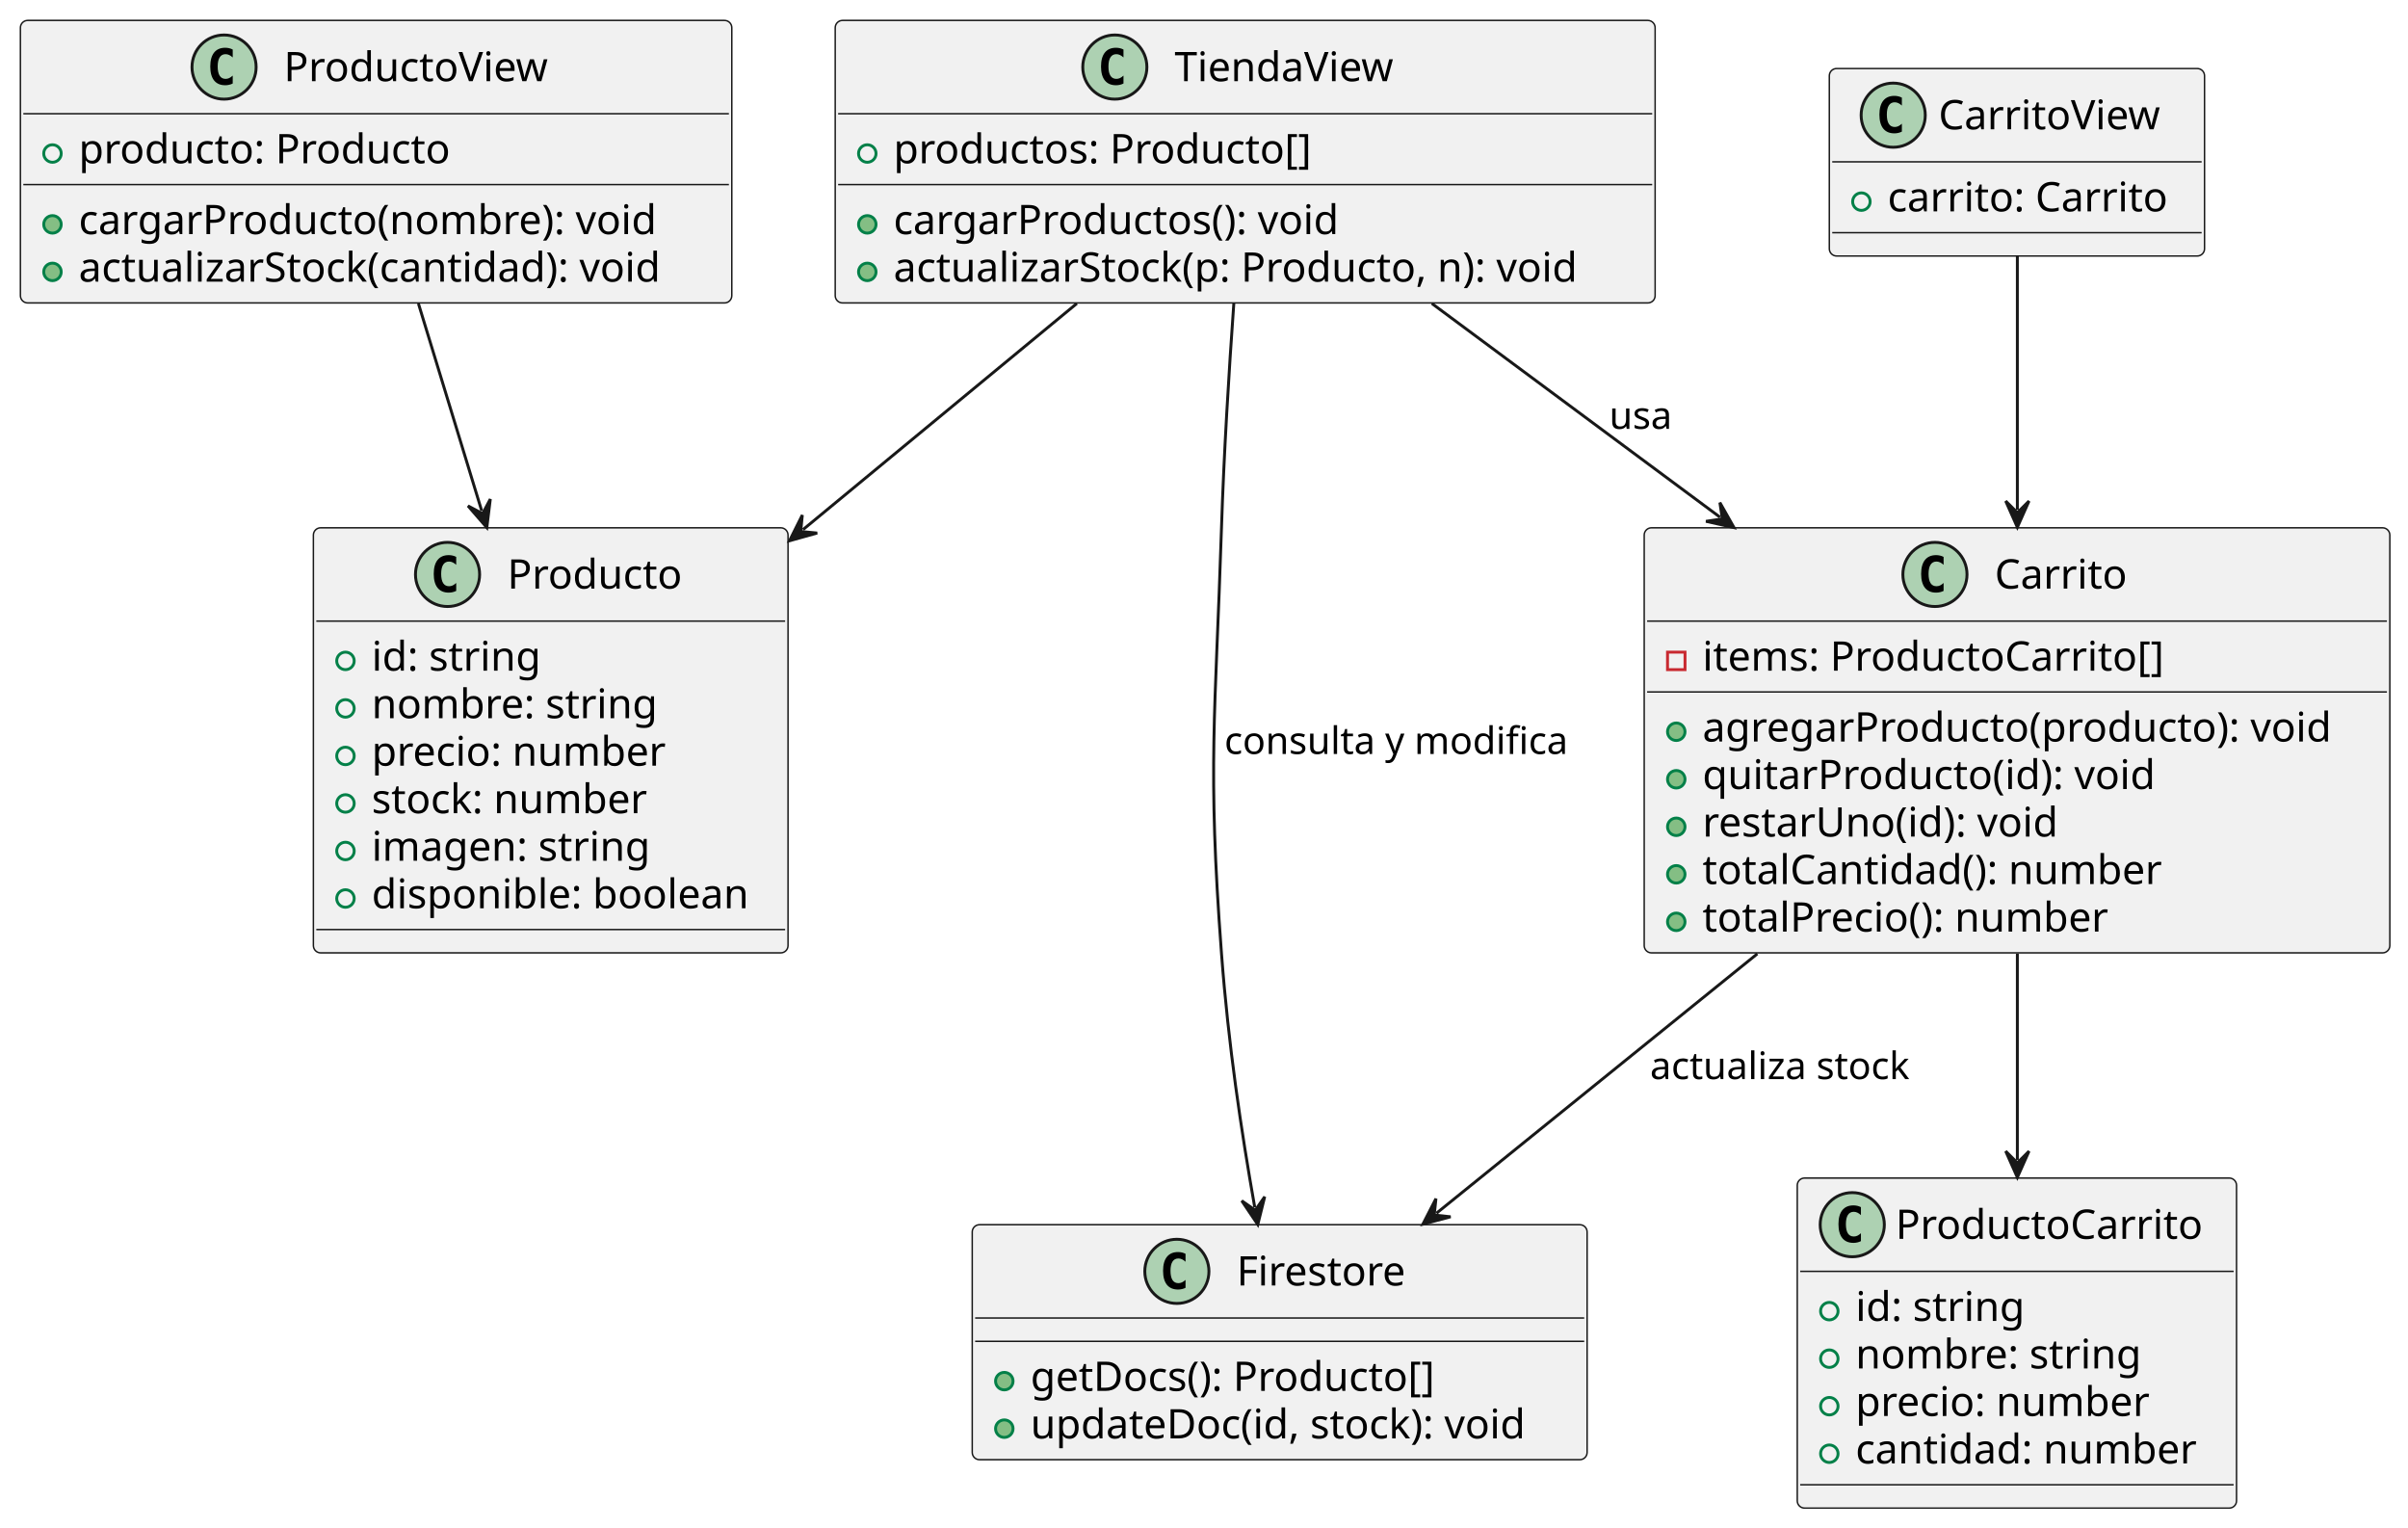
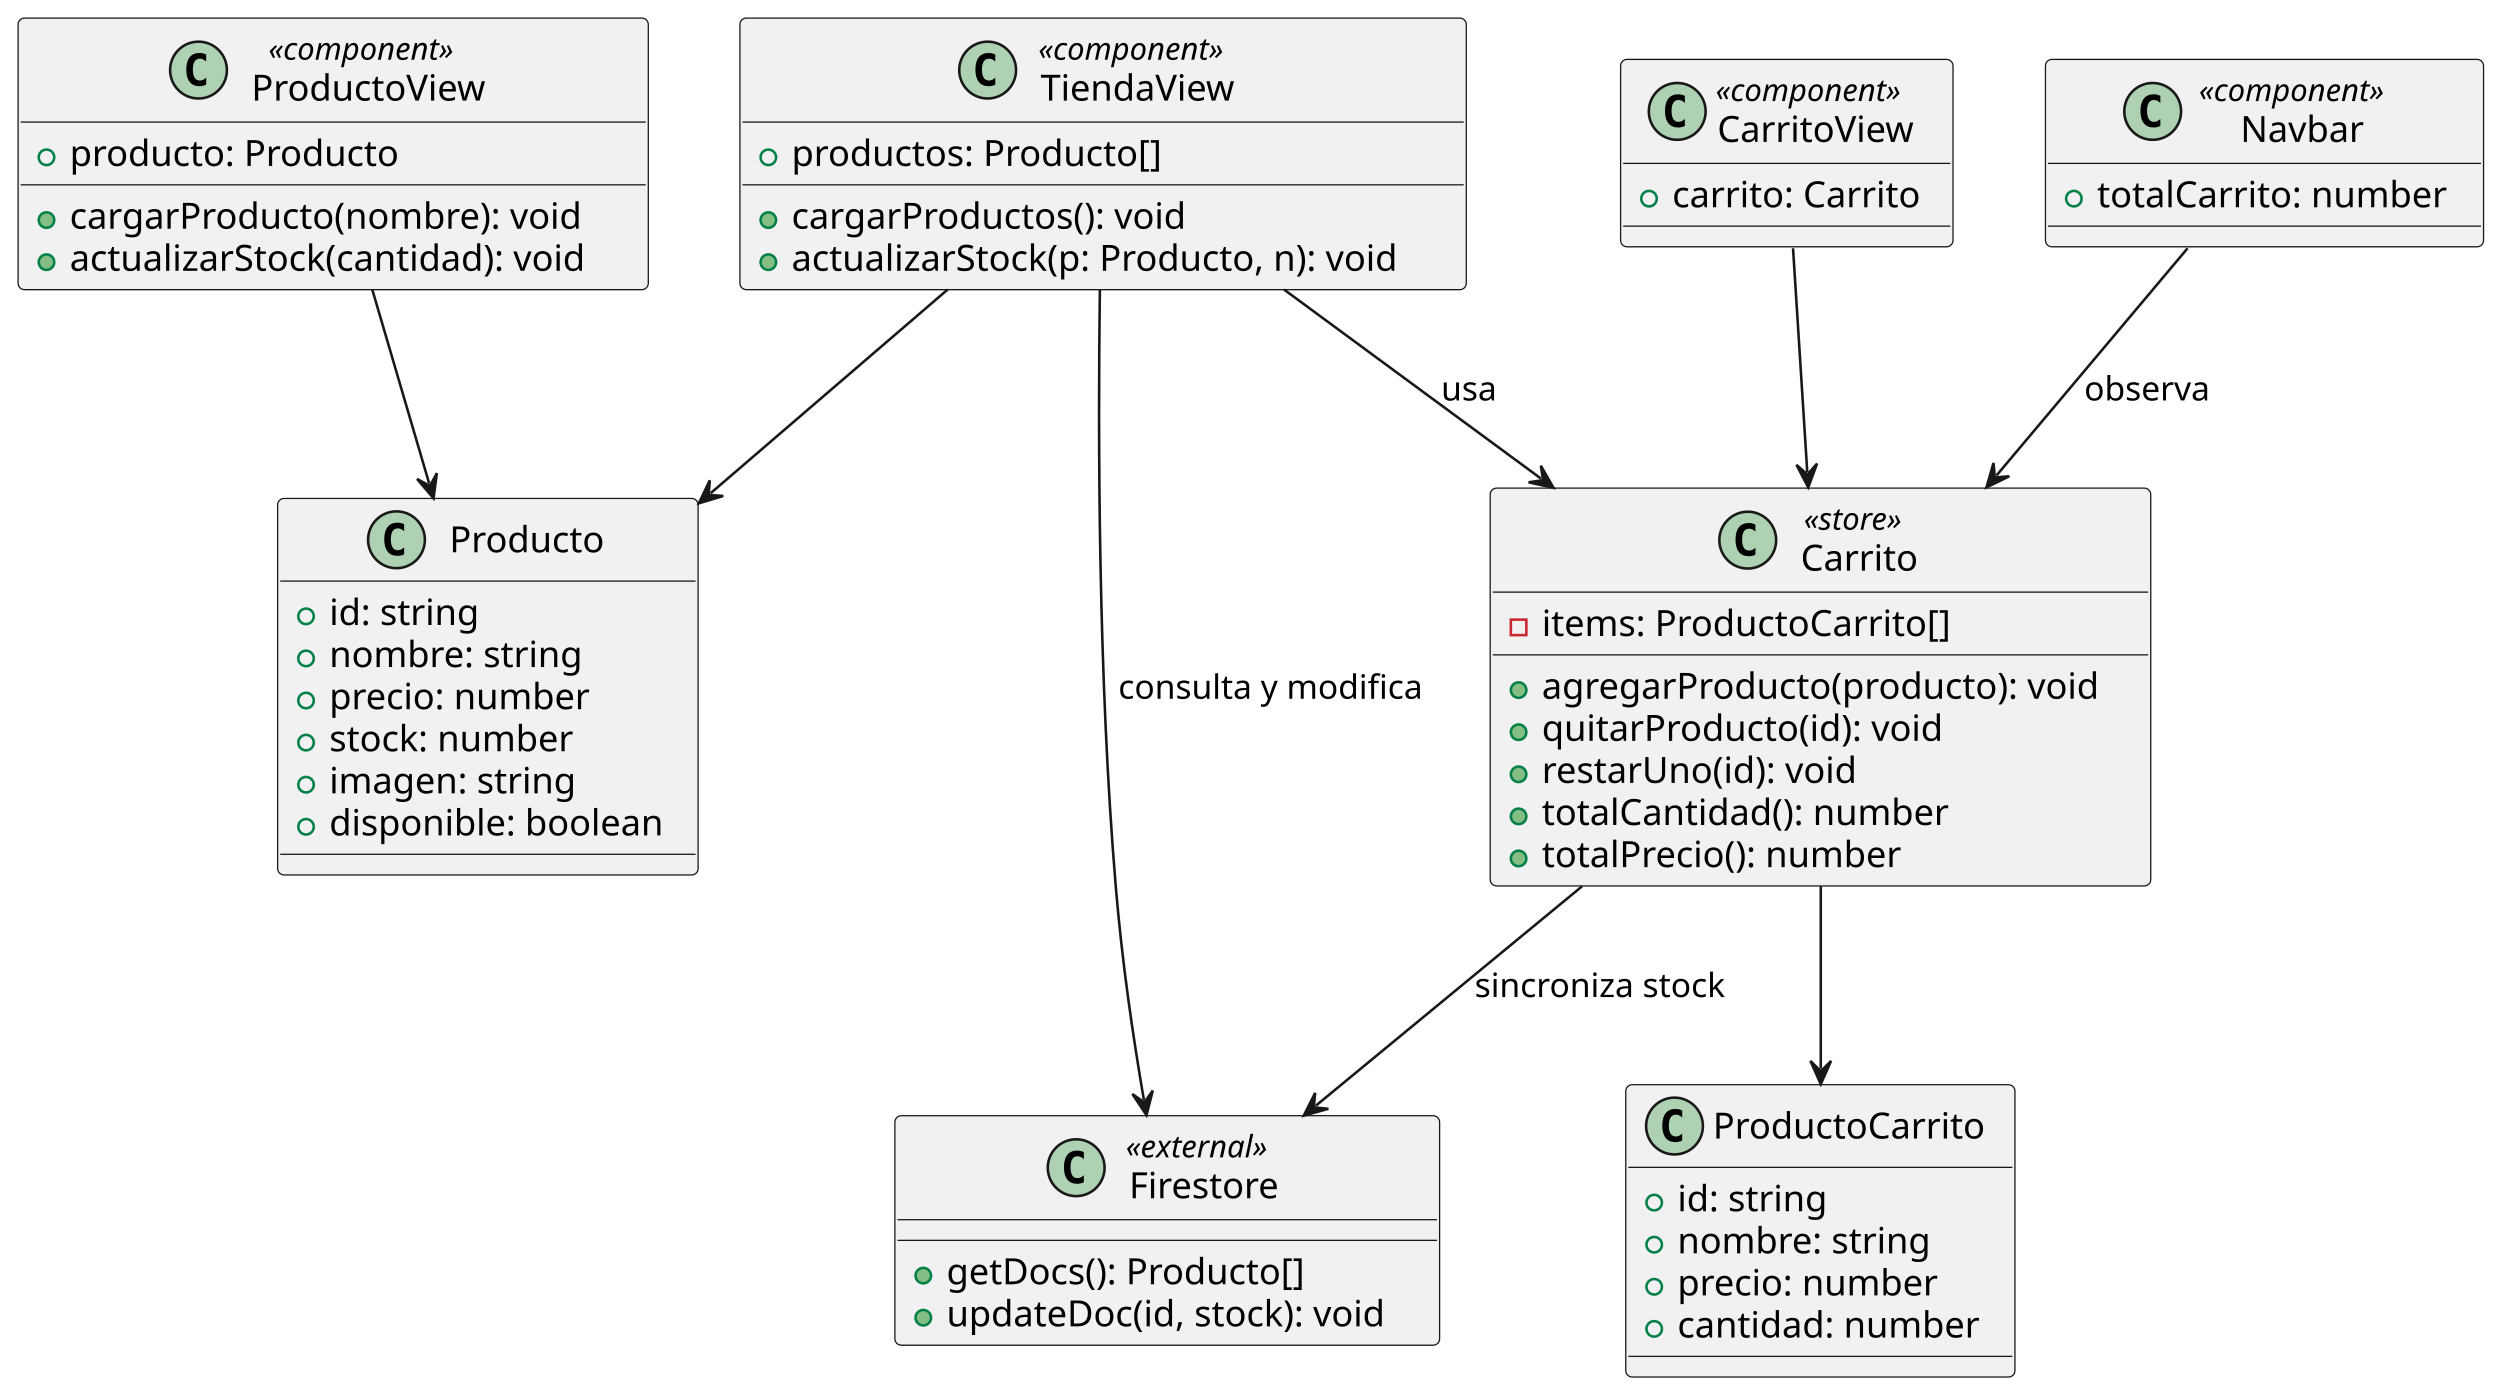
- <svg xmlns="http://www.w3.org/2000/svg" contentStyleType="text/css" data-diagram-type="CLASS" height="524px" preserveAspectRatio="none" style="width:826px;height:524px;background:#FFFFFF;" version="1.1" viewBox="0 0 826 524" width="826px" zoomAndPan="magnify">
+ <svg xmlns="http://www.w3.org/2000/svg" contentStyleType="text/css" data-diagram-type="CLASS" height="540px" preserveAspectRatio="none" style="width:968px;height:540px;background:#FFFFFF;" version="1.1" viewBox="0 0 968 540" width="968px" zoomAndPan="magnify">
  <defs />
  <g>
    <g id="elem_Producto">
-       <rect codeLine="1" fill="#F1F1F1" height="145.781" id="Producto" rx="2.5" ry="2.5" style="stroke:#181818;stroke-width:0.5;" width="162.815" x="107.5" y="181" />
-       <ellipse cx="153.519" cy="197" fill="#ADD1B2" rx="11" ry="11" style="stroke:#181818;stroke-width:1;" />
-       <path d="M156.488,202.641 Q155.91,202.938 155.269,203.078 Q154.629,203.234 153.926,203.234 Q151.426,203.234 150.098,201.594 Q148.785,199.938 148.785,196.812 Q148.785,193.688 150.098,192.031 Q151.426,190.375 153.926,190.375 Q154.629,190.375 155.269,190.531 Q155.926,190.688 156.488,190.984 L156.488,193.703 Q155.863,193.125 155.269,192.859 Q154.676,192.578 154.051,192.578 Q152.707,192.578 152.019,193.656 Q151.332,194.719 151.332,196.812 Q151.332,198.906 152.019,199.984 Q152.707,201.047 154.051,201.047 Q154.676,201.047 155.269,200.781 Q155.863,200.5 156.488,199.922 L156.488,202.641 Z " fill="#000000" />
-       <text fill="#000000" font-family="sans-serif" font-size="14" lengthAdjust="spacing" textLength="62.275" x="174.019" y="201.847">Producto</text>
-       <line style="stroke:#181818;stroke-width:0.5;" x1="108.5" x2="269.315" y1="213" y2="213" />
-       <ellipse cx="118.5" cy="226.648" fill="transparent" rx="3" ry="3" style="stroke:#038048;stroke-width:1;" />
-       <text fill="#000000" font-family="sans-serif" font-size="14" lengthAdjust="spacing" textLength="62.132" x="127.5" y="229.995">id: string</text>
-       <ellipse cx="118.5" cy="242.945" fill="transparent" rx="3" ry="3" style="stroke:#038048;stroke-width:1;" />
-       <text fill="#000000" font-family="sans-serif" font-size="14" lengthAdjust="spacing" textLength="103.688" x="127.5" y="246.292">nombre: string</text>
-       <ellipse cx="118.5" cy="259.242" fill="transparent" rx="3" ry="3" style="stroke:#038048;stroke-width:1;" />
-       <text fill="#000000" font-family="sans-serif" font-size="14" lengthAdjust="spacing" textLength="107.215" x="127.5" y="262.589">precio: number</text>
-       <ellipse cx="118.5" cy="275.539" fill="transparent" rx="3" ry="3" style="stroke:#038048;stroke-width:1;" />
-       <text fill="#000000" font-family="sans-serif" font-size="14" lengthAdjust="spacing" textLength="100.96" x="127.5" y="278.886">stock: number</text>
-       <ellipse cx="118.5" cy="291.836" fill="transparent" rx="3" ry="3" style="stroke:#038048;stroke-width:1;" />
-       <text fill="#000000" font-family="sans-serif" font-size="14" lengthAdjust="spacing" textLength="101.835" x="127.5" y="295.183">imagen: string</text>
-       <ellipse cx="118.5" cy="308.133" fill="transparent" rx="3" ry="3" style="stroke:#038048;stroke-width:1;" />
-       <text fill="#000000" font-family="sans-serif" font-size="14" lengthAdjust="spacing" textLength="136.815" x="127.5" y="311.479">disponible: boolean</text>
-       <line style="stroke:#181818;stroke-width:0.5;" x1="108.5" x2="269.315" y1="318.781" y2="318.781" />
+       <rect codeLine="1" fill="#F1F1F1" height="145.781" id="Producto" rx="2.5" ry="2.5" style="stroke:#181818;stroke-width:0.5;" width="162.815" x="107.5" y="193" />
+       <ellipse cx="153.519" cy="209" fill="#ADD1B2" rx="11" ry="11" style="stroke:#181818;stroke-width:1;" />
+       <path d="M156.488,214.641 Q155.91,214.938 155.269,215.078 Q154.629,215.234 153.926,215.234 Q151.426,215.234 150.098,213.594 Q148.785,211.938 148.785,208.812 Q148.785,205.688 150.098,204.031 Q151.426,202.375 153.926,202.375 Q154.629,202.375 155.269,202.531 Q155.926,202.688 156.488,202.984 L156.488,205.703 Q155.863,205.125 155.269,204.859 Q154.676,204.578 154.051,204.578 Q152.707,204.578 152.019,205.656 Q151.332,206.719 151.332,208.812 Q151.332,210.906 152.019,211.984 Q152.707,213.047 154.051,213.047 Q154.676,213.047 155.269,212.781 Q155.863,212.5 156.488,211.922 L156.488,214.641 Z " fill="#000000" />
+       <text fill="#000000" font-family="sans-serif" font-size="14" lengthAdjust="spacing" textLength="62.275" x="174.019" y="213.847">Producto</text>
+       <line style="stroke:#181818;stroke-width:0.5;" x1="108.5" x2="269.315" y1="225" y2="225" />
+       <ellipse cx="118.5" cy="238.648" fill="transparent" rx="3" ry="3" style="stroke:#038048;stroke-width:1;" />
+       <text fill="#000000" font-family="sans-serif" font-size="14" lengthAdjust="spacing" textLength="62.132" x="127.5" y="241.995">id: string</text>
+       <ellipse cx="118.5" cy="254.945" fill="transparent" rx="3" ry="3" style="stroke:#038048;stroke-width:1;" />
+       <text fill="#000000" font-family="sans-serif" font-size="14" lengthAdjust="spacing" textLength="103.688" x="127.5" y="258.292">nombre: string</text>
+       <ellipse cx="118.5" cy="271.242" fill="transparent" rx="3" ry="3" style="stroke:#038048;stroke-width:1;" />
+       <text fill="#000000" font-family="sans-serif" font-size="14" lengthAdjust="spacing" textLength="107.215" x="127.5" y="274.589">precio: number</text>
+       <ellipse cx="118.5" cy="287.539" fill="transparent" rx="3" ry="3" style="stroke:#038048;stroke-width:1;" />
+       <text fill="#000000" font-family="sans-serif" font-size="14" lengthAdjust="spacing" textLength="100.96" x="127.5" y="290.886">stock: number</text>
+       <ellipse cx="118.5" cy="303.836" fill="transparent" rx="3" ry="3" style="stroke:#038048;stroke-width:1;" />
+       <text fill="#000000" font-family="sans-serif" font-size="14" lengthAdjust="spacing" textLength="101.835" x="127.5" y="307.183">imagen: string</text>
+       <ellipse cx="118.5" cy="320.133" fill="transparent" rx="3" ry="3" style="stroke:#038048;stroke-width:1;" />
+       <text fill="#000000" font-family="sans-serif" font-size="14" lengthAdjust="spacing" textLength="136.815" x="127.5" y="323.479">disponible: boolean</text>
+       <line style="stroke:#181818;stroke-width:0.5;" x1="108.5" x2="269.315" y1="330.781" y2="330.781" />
+     </g>
+     <g id="elem_ProductoCarrito">
+       <rect codeLine="10" fill="#F1F1F1" height="113.188" id="ProductoCarrito" rx="2.5" ry="2.5" style="stroke:#181818;stroke-width:0.5;" width="150.688" x="629.5" y="420" />
+       <ellipse cx="648.371" cy="436" fill="#ADD1B2" rx="11" ry="11" style="stroke:#181818;stroke-width:1;" />
+       <path d="M651.34,441.641 Q650.761,441.938 650.121,442.078 Q649.48,442.234 648.777,442.234 Q646.277,442.234 644.949,440.594 Q643.636,438.938 643.636,435.812 Q643.636,432.688 644.949,431.031 Q646.277,429.375 648.777,429.375 Q649.48,429.375 650.121,429.531 Q650.777,429.688 651.34,429.984 L651.34,432.703 Q650.715,432.125 650.121,431.859 Q649.527,431.578 648.902,431.578 Q647.558,431.578 646.871,432.656 Q646.183,433.719 646.183,435.812 Q646.183,437.906 646.871,438.984 Q647.558,440.047 648.902,440.047 Q649.527,440.047 650.121,439.781 Q650.715,439.5 651.34,438.922 L651.34,441.641 Z " fill="#000000" />
+       <text fill="#000000" font-family="sans-serif" font-size="14" lengthAdjust="spacing" textLength="110.086" x="663.231" y="440.847">ProductoCarrito</text>
+       <line style="stroke:#181818;stroke-width:0.5;" x1="630.5" x2="779.188" y1="452" y2="452" />
+       <ellipse cx="640.5" cy="465.648" fill="transparent" rx="3" ry="3" style="stroke:#038048;stroke-width:1;" />
+       <text fill="#000000" font-family="sans-serif" font-size="14" lengthAdjust="spacing" textLength="62.132" x="649.5" y="468.995">id: string</text>
+       <ellipse cx="640.5" cy="481.945" fill="transparent" rx="3" ry="3" style="stroke:#038048;stroke-width:1;" />
+       <text fill="#000000" font-family="sans-serif" font-size="14" lengthAdjust="spacing" textLength="103.688" x="649.5" y="485.292">nombre: string</text>
+       <ellipse cx="640.5" cy="498.242" fill="transparent" rx="3" ry="3" style="stroke:#038048;stroke-width:1;" />
+       <text fill="#000000" font-family="sans-serif" font-size="14" lengthAdjust="spacing" textLength="107.215" x="649.5" y="501.589">precio: number</text>
+       <ellipse cx="640.5" cy="514.539" fill="transparent" rx="3" ry="3" style="stroke:#038048;stroke-width:1;" />
+       <text fill="#000000" font-family="sans-serif" font-size="14" lengthAdjust="spacing" textLength="124.688" x="649.5" y="517.886">cantidad: number</text>
+       <line style="stroke:#181818;stroke-width:0.5;" x1="630.5" x2="779.188" y1="525.188" y2="525.188" />
    </g>
    <g id="elem_Carrito">
-       <rect codeLine="10" fill="#F1F1F1" height="145.781" id="Carrito" rx="2.5" ry="2.5" style="stroke:#181818;stroke-width:0.5;" width="255.769" x="564" y="181" />
-       <ellipse cx="663.73" cy="197" fill="#ADD1B2" rx="11" ry="11" style="stroke:#181818;stroke-width:1;" />
-       <path d="M666.698,202.641 Q666.12,202.938 665.48,203.078 Q664.839,203.234 664.136,203.234 Q661.636,203.234 660.308,201.594 Q658.995,199.938 658.995,196.812 Q658.995,193.688 660.308,192.031 Q661.636,190.375 664.136,190.375 Q664.839,190.375 665.48,190.531 Q666.136,190.688 666.698,190.984 L666.698,193.703 Q666.073,193.125 665.48,192.859 Q664.886,192.578 664.261,192.578 Q662.917,192.578 662.23,193.656 Q661.542,194.719 661.542,196.812 Q661.542,198.906 662.23,199.984 Q662.917,201.047 664.261,201.047 Q664.886,201.047 665.48,200.781 Q666.073,200.5 666.698,199.922 L666.698,202.641 Z " fill="#000000" />
-       <text fill="#000000" font-family="sans-serif" font-size="14" lengthAdjust="spacing" textLength="47.81" x="684.23" y="201.847">Carrito</text>
-       <line style="stroke:#181818;stroke-width:0.5;" x1="565" x2="818.769" y1="213" y2="213" />
-       <rect fill="transparent" height="6" style="stroke:#C82930;stroke-width:1;" width="6" x="572" y="223.648" />
-       <text fill="#000000" font-family="sans-serif" font-size="14" lengthAdjust="spacing" textLength="169.101" x="584" y="229.995">items: ProductoCarrito[]</text>
-       <line style="stroke:#181818;stroke-width:0.5;" x1="565" x2="818.769" y1="237.297" y2="237.297" />
-       <ellipse cx="575" cy="250.945" fill="#84BE84" rx="3" ry="3" style="stroke:#038048;stroke-width:1;" />
-       <text fill="#000000" font-family="sans-serif" font-size="14" lengthAdjust="spacing" textLength="229.769" x="584" y="254.292">agregarProducto(producto): void</text>
-       <ellipse cx="575" cy="267.242" fill="#84BE84" rx="3" ry="3" style="stroke:#038048;stroke-width:1;" />
-       <text fill="#000000" font-family="sans-serif" font-size="14" lengthAdjust="spacing" textLength="166.243" x="584" y="270.589">quitarProducto(id): void</text>
-       <ellipse cx="575" cy="283.539" fill="#84BE84" rx="3" ry="3" style="stroke:#038048;stroke-width:1;" />
-       <text fill="#000000" font-family="sans-serif" font-size="14" lengthAdjust="spacing" textLength="131.667" x="584" y="286.886">restarUno(id): void</text>
-       <ellipse cx="575" cy="299.836" fill="#84BE84" rx="3" ry="3" style="stroke:#038048;stroke-width:1;" />
-       <text fill="#000000" font-family="sans-serif" font-size="14" lengthAdjust="spacing" textLength="169.702" x="584" y="303.183">totalCantidad(): number</text>
-       <ellipse cx="575" cy="316.133" fill="#84BE84" rx="3" ry="3" style="stroke:#038048;stroke-width:1;" />
-       <text fill="#000000" font-family="sans-serif" font-size="14" lengthAdjust="spacing" textLength="149.707" x="584" y="319.479">totalPrecio(): number</text>
-     </g>
-     <g id="elem_ProductoCarrito">
-       <rect codeLine="19" fill="#F1F1F1" height="113.188" id="ProductoCarrito" rx="2.5" ry="2.5" style="stroke:#181818;stroke-width:0.5;" width="150.688" x="616.5" y="404" />
-       <ellipse cx="635.371" cy="420" fill="#ADD1B2" rx="11" ry="11" style="stroke:#181818;stroke-width:1;" />
-       <path d="M638.34,425.641 Q637.761,425.938 637.121,426.078 Q636.48,426.234 635.777,426.234 Q633.277,426.234 631.949,424.594 Q630.636,422.938 630.636,419.812 Q630.636,416.688 631.949,415.031 Q633.277,413.375 635.777,413.375 Q636.48,413.375 637.121,413.531 Q637.777,413.688 638.34,413.984 L638.34,416.703 Q637.715,416.125 637.121,415.859 Q636.527,415.578 635.902,415.578 Q634.558,415.578 633.871,416.656 Q633.183,417.719 633.183,419.812 Q633.183,421.906 633.871,422.984 Q634.558,424.047 635.902,424.047 Q636.527,424.047 637.121,423.781 Q637.715,423.5 638.34,422.922 L638.34,425.641 Z " fill="#000000" />
-       <text fill="#000000" font-family="sans-serif" font-size="14" lengthAdjust="spacing" textLength="110.086" x="650.231" y="424.847">ProductoCarrito</text>
-       <line style="stroke:#181818;stroke-width:0.5;" x1="617.5" x2="766.188" y1="436" y2="436" />
-       <ellipse cx="627.5" cy="449.648" fill="transparent" rx="3" ry="3" style="stroke:#038048;stroke-width:1;" />
-       <text fill="#000000" font-family="sans-serif" font-size="14" lengthAdjust="spacing" textLength="62.132" x="636.5" y="452.995">id: string</text>
-       <ellipse cx="627.5" cy="465.945" fill="transparent" rx="3" ry="3" style="stroke:#038048;stroke-width:1;" />
-       <text fill="#000000" font-family="sans-serif" font-size="14" lengthAdjust="spacing" textLength="103.688" x="636.5" y="469.292">nombre: string</text>
-       <ellipse cx="627.5" cy="482.242" fill="transparent" rx="3" ry="3" style="stroke:#038048;stroke-width:1;" />
-       <text fill="#000000" font-family="sans-serif" font-size="14" lengthAdjust="spacing" textLength="107.215" x="636.5" y="485.589">precio: number</text>
-       <ellipse cx="627.5" cy="498.539" fill="transparent" rx="3" ry="3" style="stroke:#038048;stroke-width:1;" />
-       <text fill="#000000" font-family="sans-serif" font-size="14" lengthAdjust="spacing" textLength="124.688" x="636.5" y="501.886">cantidad: number</text>
-       <line style="stroke:#181818;stroke-width:0.5;" x1="617.5" x2="766.188" y1="509.188" y2="509.188" />
+       <rect codeLine="17" fill="#F1F1F1" height="154.047" id="Carrito" rx="2.5" ry="2.5" style="stroke:#181818;stroke-width:0.5;" width="255.769" x="577" y="189" />
+       <ellipse cx="676.73" cy="209.133" fill="#ADD1B2" rx="11" ry="11" style="stroke:#181818;stroke-width:1;" />
+       <path d="M679.698,214.773 Q679.12,215.07 678.48,215.211 Q677.839,215.367 677.136,215.367 Q674.636,215.367 673.308,213.727 Q671.995,212.07 671.995,208.945 Q671.995,205.82 673.308,204.164 Q674.636,202.508 677.136,202.508 Q677.839,202.508 678.48,202.664 Q679.136,202.82 679.698,203.117 L679.698,205.836 Q679.073,205.258 678.48,204.992 Q677.886,204.711 677.261,204.711 Q675.917,204.711 675.23,205.789 Q674.542,206.852 674.542,208.945 Q674.542,211.039 675.23,212.117 Q675.917,213.18 677.261,213.18 Q677.886,213.18 678.48,212.914 Q679.073,212.633 679.698,212.055 L679.698,214.773 Z " fill="#000000" />
+       <text fill="#000000" font-family="sans-serif" font-size="12" font-style="italic" lengthAdjust="spacing" textLength="45.428" x="698.421" y="205.139">«store»</text>
+       <text fill="#000000" font-family="sans-serif" font-size="14" lengthAdjust="spacing" textLength="47.81" x="697.23" y="220.964">Carrito</text>
+       <line style="stroke:#181818;stroke-width:0.5;" x1="578" x2="831.769" y1="229.266" y2="229.266" />
+       <rect fill="transparent" height="6" style="stroke:#C82930;stroke-width:1;" width="6" x="585" y="239.914" />
+       <text fill="#000000" font-family="sans-serif" font-size="14" lengthAdjust="spacing" textLength="169.101" x="597" y="246.261">items: ProductoCarrito[]</text>
+       <line style="stroke:#181818;stroke-width:0.5;" x1="578" x2="831.769" y1="253.562" y2="253.562" />
+       <ellipse cx="588" cy="267.211" fill="#84BE84" rx="3" ry="3" style="stroke:#038048;stroke-width:1;" />
+       <text fill="#000000" font-family="sans-serif" font-size="14" lengthAdjust="spacing" textLength="229.769" x="597" y="270.558">agregarProducto(producto): void</text>
+       <ellipse cx="588" cy="283.508" fill="#84BE84" rx="3" ry="3" style="stroke:#038048;stroke-width:1;" />
+       <text fill="#000000" font-family="sans-serif" font-size="14" lengthAdjust="spacing" textLength="166.243" x="597" y="286.854">quitarProducto(id): void</text>
+       <ellipse cx="588" cy="299.805" fill="#84BE84" rx="3" ry="3" style="stroke:#038048;stroke-width:1;" />
+       <text fill="#000000" font-family="sans-serif" font-size="14" lengthAdjust="spacing" textLength="131.667" x="597" y="303.151">restarUno(id): void</text>
+       <ellipse cx="588" cy="316.102" fill="#84BE84" rx="3" ry="3" style="stroke:#038048;stroke-width:1;" />
+       <text fill="#000000" font-family="sans-serif" font-size="14" lengthAdjust="spacing" textLength="169.702" x="597" y="319.448">totalCantidad(): number</text>
+       <ellipse cx="588" cy="332.398" fill="#84BE84" rx="3" ry="3" style="stroke:#038048;stroke-width:1;" />
+       <text fill="#000000" font-family="sans-serif" font-size="14" lengthAdjust="spacing" textLength="149.707" x="597" y="335.745">totalPrecio(): number</text>
    </g>
    <g id="elem_Firestore">
-       <rect codeLine="26" fill="#F1F1F1" height="80.594" id="Firestore" rx="2.5" ry="2.5" style="stroke:#181818;stroke-width:0.5;" width="210.919" x="333.5" y="420" />
-       <ellipse cx="403.695" cy="436" fill="#ADD1B2" rx="11" ry="11" style="stroke:#181818;stroke-width:1;" />
-       <path d="M406.664,441.641 Q406.085,441.938 405.445,442.078 Q404.804,442.234 404.101,442.234 Q401.601,442.234 400.273,440.594 Q398.96,438.938 398.96,435.812 Q398.96,432.688 400.273,431.031 Q401.601,429.375 404.101,429.375 Q404.804,429.375 405.445,429.531 Q406.101,429.688 406.664,429.984 L406.664,432.703 Q406.039,432.125 405.445,431.859 Q404.851,431.578 404.226,431.578 Q402.882,431.578 402.195,432.656 Q401.507,433.719 401.507,435.812 Q401.507,437.906 402.195,438.984 Q402.882,440.047 404.226,440.047 Q404.851,440.047 405.445,439.781 Q406.039,439.5 406.664,438.922 L406.664,441.641 Z " fill="#000000" />
-       <text fill="#000000" font-family="sans-serif" font-size="14" lengthAdjust="spacing" textLength="62.029" x="424.195" y="440.847">Firestore</text>
-       <line style="stroke:#181818;stroke-width:0.5;" x1="334.5" x2="543.419" y1="452" y2="452" />
-       <line style="stroke:#181818;stroke-width:0.5;" x1="334.5" x2="543.419" y1="460" y2="460" />
-       <ellipse cx="344.5" cy="473.648" fill="#84BE84" rx="3" ry="3" style="stroke:#038048;stroke-width:1;" />
-       <text fill="#000000" font-family="sans-serif" font-size="14" lengthAdjust="spacing" textLength="150.616" x="353.5" y="476.995">getDocs(): Producto[]</text>
-       <ellipse cx="344.5" cy="489.945" fill="#84BE84" rx="3" ry="3" style="stroke:#038048;stroke-width:1;" />
-       <text fill="#000000" font-family="sans-serif" font-size="14" lengthAdjust="spacing" textLength="184.919" x="353.5" y="493.292">updateDoc(id, stock): void</text>
+       <rect codeLine="26" fill="#F1F1F1" height="88.859" id="Firestore" rx="2.5" ry="2.5" style="stroke:#181818;stroke-width:0.5;" width="210.919" x="346.5" y="432" />
+       <ellipse cx="416.695" cy="452.133" fill="#ADD1B2" rx="11" ry="11" style="stroke:#181818;stroke-width:1;" />
+       <path d="M419.664,457.773 Q419.085,458.07 418.445,458.211 Q417.804,458.367 417.101,458.367 Q414.601,458.367 413.273,456.727 Q411.96,455.07 411.96,451.945 Q411.96,448.82 413.273,447.164 Q414.601,445.508 417.101,445.508 Q417.804,445.508 418.445,445.664 Q419.101,445.82 419.664,446.117 L419.664,448.836 Q419.039,448.258 418.445,447.992 Q417.851,447.711 417.226,447.711 Q415.882,447.711 415.195,448.789 Q414.507,449.852 414.507,451.945 Q414.507,454.039 415.195,455.117 Q415.882,456.18 417.226,456.18 Q417.851,456.18 418.445,455.914 Q419.039,455.633 419.664,455.055 L419.664,457.773 Z " fill="#000000" />
+       <text fill="#000000" font-family="sans-serif" font-size="12" font-style="italic" lengthAdjust="spacing" textLength="64.611" x="435.904" y="448.139">«external»</text>
+       <text fill="#000000" font-family="sans-serif" font-size="14" lengthAdjust="spacing" textLength="62.029" x="437.195" y="463.964">Firestore</text>
+       <line style="stroke:#181818;stroke-width:0.5;" x1="347.5" x2="556.419" y1="472.266" y2="472.266" />
+       <line style="stroke:#181818;stroke-width:0.5;" x1="347.5" x2="556.419" y1="480.266" y2="480.266" />
+       <ellipse cx="357.5" cy="493.914" fill="#84BE84" rx="3" ry="3" style="stroke:#038048;stroke-width:1;" />
+       <text fill="#000000" font-family="sans-serif" font-size="14" lengthAdjust="spacing" textLength="150.616" x="366.5" y="497.261">getDocs(): Producto[]</text>
+       <ellipse cx="357.5" cy="510.211" fill="#84BE84" rx="3" ry="3" style="stroke:#038048;stroke-width:1;" />
+       <text fill="#000000" font-family="sans-serif" font-size="14" lengthAdjust="spacing" textLength="184.919" x="366.5" y="513.558">updateDoc(id, stock): void</text>
    </g>
    <g id="elem_TiendaView">
-       <rect codeLine="31" fill="#F1F1F1" height="96.891" id="TiendaView" rx="2.5" ry="2.5" style="stroke:#181818;stroke-width:0.5;" width="281.247" x="286.5" y="7" />
-       <ellipse cx="382.412" cy="23" fill="#ADD1B2" rx="11" ry="11" style="stroke:#181818;stroke-width:1;" />
-       <path d="M385.38,28.641 Q384.802,28.938 384.162,29.078 Q383.521,29.234 382.818,29.234 Q380.318,29.234 378.99,27.594 Q377.677,25.938 377.677,22.812 Q377.677,19.688 378.99,18.031 Q380.318,16.375 382.818,16.375 Q383.521,16.375 384.162,16.531 Q384.818,16.688 385.38,16.984 L385.38,19.703 Q384.755,19.125 384.162,18.859 Q383.568,18.578 382.943,18.578 Q381.599,18.578 380.912,19.656 Q380.224,20.719 380.224,22.812 Q380.224,24.906 380.912,25.984 Q381.599,27.047 382.943,27.047 Q383.568,27.047 384.162,26.781 Q384.755,26.5 385.38,25.922 L385.38,28.641 Z " fill="#000000" />
-       <text fill="#000000" font-family="sans-serif" font-size="14" lengthAdjust="spacing" textLength="80.924" x="402.912" y="27.847">TiendaView</text>
-       <line style="stroke:#181818;stroke-width:0.5;" x1="287.5" x2="566.747" y1="39" y2="39" />
-       <ellipse cx="297.5" cy="52.648" fill="transparent" rx="3" ry="3" style="stroke:#038048;stroke-width:1;" />
-       <text fill="#000000" font-family="sans-serif" font-size="14" lengthAdjust="spacing" textLength="152.38" x="306.5" y="55.995">productos: Producto[]</text>
-       <line style="stroke:#181818;stroke-width:0.5;" x1="287.5" x2="566.747" y1="63.297" y2="63.297" />
-       <ellipse cx="297.5" cy="76.945" fill="#84BE84" rx="3" ry="3" style="stroke:#038048;stroke-width:1;" />
-       <text fill="#000000" font-family="sans-serif" font-size="14" lengthAdjust="spacing" textLength="164.541" x="306.5" y="80.292">cargarProductos(): void</text>
-       <ellipse cx="297.5" cy="93.242" fill="#84BE84" rx="3" ry="3" style="stroke:#038048;stroke-width:1;" />
-       <text fill="#000000" font-family="sans-serif" font-size="14" lengthAdjust="spacing" textLength="255.247" x="306.5" y="96.589">actualizarStock(p: Producto, n): void</text>
+       <rect codeLine="31" fill="#F1F1F1" height="105.156" id="TiendaView" rx="2.5" ry="2.5" style="stroke:#181818;stroke-width:0.5;" width="281.247" x="286.5" y="7" />
+       <ellipse cx="382.412" cy="27.133" fill="#ADD1B2" rx="11" ry="11" style="stroke:#181818;stroke-width:1;" />
+       <path d="M385.38,32.773 Q384.802,33.07 384.162,33.211 Q383.521,33.367 382.818,33.367 Q380.318,33.367 378.99,31.727 Q377.677,30.07 377.677,26.945 Q377.677,23.82 378.99,22.164 Q380.318,20.508 382.818,20.508 Q383.521,20.508 384.162,20.664 Q384.818,20.82 385.38,21.117 L385.38,23.836 Q384.755,23.258 384.162,22.992 Q383.568,22.711 382.943,22.711 Q381.599,22.711 380.912,23.789 Q380.224,24.852 380.224,26.945 Q380.224,29.039 380.912,30.117 Q381.599,31.18 382.943,31.18 Q383.568,31.18 384.162,30.914 Q384.755,30.633 385.38,30.055 L385.38,32.773 Z " fill="#000000" />
+       <text fill="#000000" font-family="sans-serif" font-size="12" font-style="italic" lengthAdjust="spacing" textLength="82.699" x="402.024" y="23.139">«component»</text>
+       <text fill="#000000" font-family="sans-serif" font-size="14" lengthAdjust="spacing" textLength="80.924" x="402.912" y="38.964">TiendaView</text>
+       <line style="stroke:#181818;stroke-width:0.5;" x1="287.5" x2="566.747" y1="47.266" y2="47.266" />
+       <ellipse cx="297.5" cy="60.914" fill="transparent" rx="3" ry="3" style="stroke:#038048;stroke-width:1;" />
+       <text fill="#000000" font-family="sans-serif" font-size="14" lengthAdjust="spacing" textLength="152.38" x="306.5" y="64.261">productos: Producto[]</text>
+       <line style="stroke:#181818;stroke-width:0.5;" x1="287.5" x2="566.747" y1="71.562" y2="71.562" />
+       <ellipse cx="297.5" cy="85.211" fill="#84BE84" rx="3" ry="3" style="stroke:#038048;stroke-width:1;" />
+       <text fill="#000000" font-family="sans-serif" font-size="14" lengthAdjust="spacing" textLength="164.541" x="306.5" y="88.558">cargarProductos(): void</text>
+       <ellipse cx="297.5" cy="101.508" fill="#84BE84" rx="3" ry="3" style="stroke:#038048;stroke-width:1;" />
+       <text fill="#000000" font-family="sans-serif" font-size="14" lengthAdjust="spacing" textLength="255.247" x="306.5" y="104.855">actualizarStock(p: Producto, n): void</text>
    </g>
    <g id="elem_ProductoView">
-       <rect codeLine="37" fill="#F1F1F1" height="96.891" id="ProductoView" rx="2.5" ry="2.5" style="stroke:#181818;stroke-width:0.5;" width="244.025" x="7" y="7" />
-       <ellipse cx="76.86" cy="23" fill="#ADD1B2" rx="11" ry="11" style="stroke:#181818;stroke-width:1;" />
-       <path d="M79.829,28.641 Q79.251,28.938 78.61,29.078 Q77.969,29.234 77.266,29.234 Q74.766,29.234 73.438,27.594 Q72.126,25.938 72.126,22.812 Q72.126,19.688 73.438,18.031 Q74.766,16.375 77.266,16.375 Q77.969,16.375 78.61,16.531 Q79.266,16.688 79.829,16.984 L79.829,19.703 Q79.204,19.125 78.61,18.859 Q78.016,18.578 77.391,18.578 Q76.047,18.578 75.36,19.656 Q74.672,20.719 74.672,22.812 Q74.672,24.906 75.36,25.984 Q76.047,27.047 77.391,27.047 Q78.016,27.047 78.61,26.781 Q79.204,26.5 79.829,25.922 L79.829,28.641 Z " fill="#000000" />
-       <text fill="#000000" font-family="sans-serif" font-size="14" lengthAdjust="spacing" textLength="95.806" x="97.36" y="27.847">ProductoView</text>
-       <line style="stroke:#181818;stroke-width:0.5;" x1="8" x2="250.025" y1="39" y2="39" />
-       <ellipse cx="18" cy="52.648" fill="transparent" rx="3" ry="3" style="stroke:#038048;stroke-width:1;" />
-       <text fill="#000000" font-family="sans-serif" font-size="14" lengthAdjust="spacing" textLength="134.162" x="27" y="55.995">producto: Producto</text>
-       <line style="stroke:#181818;stroke-width:0.5;" x1="8" x2="250.025" y1="63.297" y2="63.297" />
-       <ellipse cx="18" cy="76.945" fill="#84BE84" rx="3" ry="3" style="stroke:#038048;stroke-width:1;" />
-       <text fill="#000000" font-family="sans-serif" font-size="14" lengthAdjust="spacing" textLength="211.579" x="27" y="80.292">cargarProducto(nombre): void</text>
-       <ellipse cx="18" cy="93.242" fill="#84BE84" rx="3" ry="3" style="stroke:#038048;stroke-width:1;" />
-       <text fill="#000000" font-family="sans-serif" font-size="14" lengthAdjust="spacing" textLength="218.025" x="27" y="96.589">actualizarStock(cantidad): void</text>
+       <rect codeLine="37" fill="#F1F1F1" height="105.156" id="ProductoView" rx="2.5" ry="2.5" style="stroke:#181818;stroke-width:0.5;" width="244.025" x="7" y="7" />
+       <ellipse cx="76.86" cy="27.133" fill="#ADD1B2" rx="11" ry="11" style="stroke:#181818;stroke-width:1;" />
+       <path d="M79.829,32.773 Q79.251,33.07 78.61,33.211 Q77.969,33.367 77.266,33.367 Q74.766,33.367 73.438,31.727 Q72.126,30.07 72.126,26.945 Q72.126,23.82 73.438,22.164 Q74.766,20.508 77.266,20.508 Q77.969,20.508 78.61,20.664 Q79.266,20.82 79.829,21.117 L79.829,23.836 Q79.204,23.258 78.61,22.992 Q78.016,22.711 77.391,22.711 Q76.047,22.711 75.36,23.789 Q74.672,24.852 74.672,26.945 Q74.672,29.039 75.36,30.117 Q76.047,31.18 77.391,31.18 Q78.016,31.18 78.61,30.914 Q79.204,30.633 79.829,30.055 L79.829,32.773 Z " fill="#000000" />
+       <text fill="#000000" font-family="sans-serif" font-size="12" font-style="italic" lengthAdjust="spacing" textLength="82.699" x="103.913" y="23.139">«component»</text>
+       <text fill="#000000" font-family="sans-serif" font-size="14" lengthAdjust="spacing" textLength="95.806" x="97.36" y="38.964">ProductoView</text>
+       <line style="stroke:#181818;stroke-width:0.5;" x1="8" x2="250.025" y1="47.266" y2="47.266" />
+       <ellipse cx="18" cy="60.914" fill="transparent" rx="3" ry="3" style="stroke:#038048;stroke-width:1;" />
+       <text fill="#000000" font-family="sans-serif" font-size="14" lengthAdjust="spacing" textLength="134.162" x="27" y="64.261">producto: Producto</text>
+       <line style="stroke:#181818;stroke-width:0.5;" x1="8" x2="250.025" y1="71.562" y2="71.562" />
+       <ellipse cx="18" cy="85.211" fill="#84BE84" rx="3" ry="3" style="stroke:#038048;stroke-width:1;" />
+       <text fill="#000000" font-family="sans-serif" font-size="14" lengthAdjust="spacing" textLength="211.579" x="27" y="88.558">cargarProducto(nombre): void</text>
+       <ellipse cx="18" cy="101.508" fill="#84BE84" rx="3" ry="3" style="stroke:#038048;stroke-width:1;" />
+       <text fill="#000000" font-family="sans-serif" font-size="14" lengthAdjust="spacing" textLength="218.025" x="27" y="104.855">actualizarStock(cantidad): void</text>
    </g>
    <g id="elem_CarritoView">
-       <rect codeLine="43" fill="#F1F1F1" height="64.297" id="CarritoView" rx="2.5" ry="2.5" style="stroke:#181818;stroke-width:0.5;" width="128.71" x="627.5" y="23.5" />
-       <ellipse cx="649.416" cy="39.5" fill="#ADD1B2" rx="11" ry="11" style="stroke:#181818;stroke-width:1;" />
-       <path d="M652.385,45.141 Q651.807,45.438 651.166,45.578 Q650.525,45.734 649.822,45.734 Q647.322,45.734 645.994,44.094 Q644.682,42.438 644.682,39.312 Q644.682,36.188 645.994,34.531 Q647.322,32.875 649.822,32.875 Q650.525,32.875 651.166,33.031 Q651.822,33.188 652.385,33.484 L652.385,36.203 Q651.76,35.625 651.166,35.359 Q650.572,35.078 649.947,35.078 Q648.604,35.078 647.916,36.156 Q647.229,37.219 647.229,39.312 Q647.229,41.406 647.916,42.484 Q648.604,43.547 649.947,43.547 Q650.572,43.547 651.166,43.281 Q651.76,43 652.385,42.422 L652.385,45.141 Z " fill="#000000" />
-       <text fill="#000000" font-family="sans-serif" font-size="14" lengthAdjust="spacing" textLength="81.341" x="664.953" y="44.347">CarritoView</text>
-       <line style="stroke:#181818;stroke-width:0.5;" x1="628.5" x2="755.21" y1="55.5" y2="55.5" />
-       <ellipse cx="638.5" cy="69.148" fill="transparent" rx="3" ry="3" style="stroke:#038048;stroke-width:1;" />
-       <text fill="#000000" font-family="sans-serif" font-size="14" lengthAdjust="spacing" textLength="102.71" x="647.5" y="72.495">carrito: Carrito</text>
-       <line style="stroke:#181818;stroke-width:0.5;" x1="628.5" x2="755.21" y1="79.797" y2="79.797" />
+       <rect codeLine="43" fill="#F1F1F1" height="72.562" id="CarritoView" rx="2.5" ry="2.5" style="stroke:#181818;stroke-width:0.5;" width="128.71" x="627.5" y="23" />
+       <ellipse cx="649.416" cy="43.133" fill="#ADD1B2" rx="11" ry="11" style="stroke:#181818;stroke-width:1;" />
+       <path d="M652.385,48.773 Q651.807,49.07 651.166,49.211 Q650.525,49.367 649.822,49.367 Q647.322,49.367 645.994,47.727 Q644.682,46.07 644.682,42.945 Q644.682,39.82 645.994,38.164 Q647.322,36.508 649.822,36.508 Q650.525,36.508 651.166,36.664 Q651.822,36.82 652.385,37.117 L652.385,39.836 Q651.76,39.258 651.166,38.992 Q650.572,38.711 649.947,38.711 Q648.604,38.711 647.916,39.789 Q647.229,40.852 647.229,42.945 Q647.229,45.039 647.916,46.117 Q648.604,47.18 649.947,47.18 Q650.572,47.18 651.166,46.914 Q651.76,46.633 652.385,46.055 L652.385,48.773 Z " fill="#000000" />
+       <text fill="#000000" font-family="sans-serif" font-size="12" font-style="italic" lengthAdjust="spacing" textLength="82.699" x="664.274" y="39.139">«component»</text>
+       <text fill="#000000" font-family="sans-serif" font-size="14" lengthAdjust="spacing" textLength="81.341" x="664.953" y="54.964">CarritoView</text>
+       <line style="stroke:#181818;stroke-width:0.5;" x1="628.5" x2="755.21" y1="63.266" y2="63.266" />
+       <ellipse cx="638.5" cy="76.914" fill="transparent" rx="3" ry="3" style="stroke:#038048;stroke-width:1;" />
+       <text fill="#000000" font-family="sans-serif" font-size="14" lengthAdjust="spacing" textLength="102.71" x="647.5" y="80.261">carrito: Carrito</text>
+       <line style="stroke:#181818;stroke-width:0.5;" x1="628.5" x2="755.21" y1="87.562" y2="87.562" />
+     </g>
+     <g id="elem_Navbar">
+       <rect codeLine="47" fill="#F1F1F1" height="72.562" id="Navbar" rx="2.5" ry="2.5" style="stroke:#181818;stroke-width:0.5;" width="169.63" x="792" y="23" />
+       <ellipse cx="833.519" cy="43.133" fill="#ADD1B2" rx="11" ry="11" style="stroke:#181818;stroke-width:1;" />
+       <path d="M836.487,48.773 Q835.909,49.07 835.269,49.211 Q834.628,49.367 833.925,49.367 Q831.425,49.367 830.097,47.727 Q828.784,46.07 828.784,42.945 Q828.784,39.82 830.097,38.164 Q831.425,36.508 833.925,36.508 Q834.628,36.508 835.269,36.664 Q835.925,36.82 836.487,37.117 L836.487,39.836 Q835.862,39.258 835.269,38.992 Q834.675,38.711 834.05,38.711 Q832.706,38.711 832.019,39.789 Q831.331,40.852 831.331,42.945 Q831.331,45.039 832.019,46.117 Q832.706,47.18 834.05,47.18 Q834.675,47.18 835.269,46.914 Q835.862,46.633 836.487,46.055 L836.487,48.773 Z " fill="#000000" />
+       <text fill="#000000" font-family="sans-serif" font-size="12" font-style="italic" lengthAdjust="spacing" textLength="82.699" x="851.412" y="39.139">«component»</text>
+       <text fill="#000000" font-family="sans-serif" font-size="14" lengthAdjust="spacing" textLength="50.559" x="867.482" y="54.964">Navbar</text>
+       <line style="stroke:#181818;stroke-width:0.5;" x1="793" x2="960.63" y1="63.266" y2="63.266" />
+       <ellipse cx="803" cy="76.914" fill="transparent" rx="3" ry="3" style="stroke:#038048;stroke-width:1;" />
+       <text fill="#000000" font-family="sans-serif" font-size="14" lengthAdjust="spacing" textLength="143.63" x="812" y="80.261">totalCarrito: number</text>
+       <line style="stroke:#181818;stroke-width:0.5;" x1="793" x2="960.63" y1="87.562" y2="87.562" />
    </g>
    <g id="link_TiendaView_Producto">
-       <path codeLine="47" d="M369.39,104.07 C339.81,128.49 307.886,154.839 275.446,181.629 " fill="transparent" id="TiendaView-to-Producto" style="stroke:#181818;stroke-width:1;" />
-       <polygon fill="#181818" points="270.82,185.45,280.307,182.803,274.675,182.266,275.212,176.635,270.82,185.45" style="stroke:#181818;stroke-width:1;" />
+       <path codeLine="51" d="M366.94,112.1 C337.75,137.19 306.771,163.8 275.161,190.96 " fill="transparent" id="TiendaView-to-Producto" style="stroke:#181818;stroke-width:1;" />
+       <polygon fill="#181818" points="270.61,194.87,280.043,192.039,274.402,191.612,274.829,185.971,270.61,194.87" style="stroke:#181818;stroke-width:1;" />
    </g>
    <g id="link_TiendaView_Carrito">
-       <path codeLine="48" d="M491.15,104.07 C522.24,127.12 555.441,151.736 589.99,177.356 " fill="transparent" id="TiendaView-to-Carrito" style="stroke:#181818;stroke-width:1;" />
-       <polygon fill="#181818" points="594.81,180.93,589.963,172.356,590.794,177.952,585.198,178.782,594.81,180.93" style="stroke:#181818;stroke-width:1;" />
-       <text fill="#000000" font-family="sans-serif" font-size="13" lengthAdjust="spacing" textLength="22.979" x="552" y="147.067">usa</text>
+       <path codeLine="52" d="M497.15,112.1 C528.76,135.35 561.887,159.724 596.667,185.314 " fill="transparent" id="TiendaView-to-Carrito" style="stroke:#181818;stroke-width:1;" />
+       <polygon fill="#181818" points="601.5,188.87,596.621,180.314,597.473,185.907,591.88,186.758,601.5,188.87" style="stroke:#181818;stroke-width:1;" />
+       <text fill="#000000" font-family="sans-serif" font-size="13" lengthAdjust="spacing" textLength="22.979" x="558" y="155.067">usa</text>
    </g>
    <g id="link_ProductoView_Producto">
-       <path codeLine="49" d="M143.52,104.07 C150.56,127.12 157.418,149.571 165.238,175.191 " fill="transparent" id="ProductoView-to-Producto" style="stroke:#181818;stroke-width:1;" />
-       <polygon fill="#181818" points="166.99,180.93,168.188,171.154,165.53,176.148,160.537,173.49,166.99,180.93" style="stroke:#181818;stroke-width:1;" />
+       <path codeLine="53" d="M144.14,112.1 C151.33,136.6 158.34,160.523 166.17,187.193 " fill="transparent" id="ProductoView-to-Producto" style="stroke:#181818;stroke-width:1;" />
+       <polygon fill="#181818" points="167.86,192.95,169.163,183.188,166.452,188.153,161.487,185.441,167.86,192.95" style="stroke:#181818;stroke-width:1;" />
    </g>
    <g id="link_CarritoView_Carrito">
-       <path codeLine="50" d="M692,87.64 C692,112.63 692,142.74 692,174.83 " fill="transparent" id="CarritoView-to-Carrito" style="stroke:#181818;stroke-width:1;" />
-       <polygon fill="#181818" points="692,180.83,696,171.83,692,175.83,688,171.83,692,180.83" style="stroke:#181818;stroke-width:1;" />
+       <path codeLine="54" d="M694.26,96.12 C695.89,121.64 697.749,150.982 699.769,182.732 " fill="transparent" id="CarritoView-to-Carrito" style="stroke:#181818;stroke-width:1;" />
+       <polygon fill="#181818" points="700.15,188.72,703.571,179.484,699.832,183.73,695.587,179.992,700.15,188.72" style="stroke:#181818;stroke-width:1;" />
+     </g>
+     <g id="link_Navbar_Carrito">
+       <path codeLine="55" d="M847.04,96.12 C825.58,121.64 799.722,152.378 773.022,184.128 " fill="transparent" id="Navbar-to-Carrito" style="stroke:#181818;stroke-width:1;" />
+       <polygon fill="#181818" points="769.16,188.72,778.014,184.406,772.378,184.893,771.891,179.257,769.16,188.72" style="stroke:#181818;stroke-width:1;" />
+       <text fill="#000000" font-family="sans-serif" font-size="13" lengthAdjust="spacing" textLength="51.981" x="807" y="155.067">observa</text>
    </g>
    <g id="link_Carrito_ProductoCarrito">
-       <path codeLine="51" d="M692,327.1 C692,352.28 692,374.15 692,397.79 " fill="transparent" id="Carrito-to-ProductoCarrito" style="stroke:#181818;stroke-width:1;" />
-       <polygon fill="#181818" points="692,403.79,696,394.79,692,398.79,688,394.79,692,403.79" style="stroke:#181818;stroke-width:1;" />
+       <path codeLine="56" d="M705,343.16 C705,368.52 705,390.27 705,413.79 " fill="transparent" id="Carrito-to-ProductoCarrito" style="stroke:#181818;stroke-width:1;" />
+       <polygon fill="#181818" points="705,419.79,709,410.79,705,414.79,701,410.79,705,419.79" style="stroke:#181818;stroke-width:1;" />
    </g>
    <g id="link_Carrito_Firestore">
-       <path codeLine="52" d="M602.8,327.1 C564.25,358.26 525.286,389.758 492.746,416.058 " fill="transparent" id="Carrito-to-Firestore" style="stroke:#181818;stroke-width:1;" />
-       <polygon fill="#181818" points="488.08,419.83,497.594,417.284,491.969,416.687,492.565,411.062,488.08,419.83" style="stroke:#181818;stroke-width:1;" />
-       <text fill="#000000" font-family="sans-serif" font-size="13" lengthAdjust="spacing" textLength="97.062" x="566" y="370.067">actualiza stock</text>
+       <path codeLine="57" d="M612.59,343.16 C576.31,373.06 540.62,402.464 509.46,428.144 " fill="transparent" id="Carrito-to-Firestore" style="stroke:#181818;stroke-width:1;" />
+       <polygon fill="#181818" points="504.83,431.96,514.319,429.323,508.688,428.78,509.231,423.149,504.83,431.96" style="stroke:#181818;stroke-width:1;" />
+       <text fill="#000000" font-family="sans-serif" font-size="13" lengthAdjust="spacing" textLength="104.343" x="571" y="386.067">sincroniza stock</text>
    </g>
    <g id="link_TiendaView_Firestore">
-       <path codeLine="53" d="M423.23,104.06 C421.57,127.25 419.82,155.56 419,181 C416.92,245.86 414.14,262.29 419,327 C421.36,358.43 425.778,387.801 430.408,414.051 " fill="transparent" id="TiendaView-to-Firestore" style="stroke:#181818;stroke-width:1;" />
-       <polygon fill="#181818" points="431.45,419.96,433.826,410.402,430.582,415.036,425.947,411.792,431.45,419.96" style="stroke:#181818;stroke-width:1;" />
-       <text fill="#000000" font-family="sans-serif" font-size="13" lengthAdjust="spacing" textLength="126.769" x="420" y="258.567">consulta y modifica</text>
+       <path codeLine="58" d="M425.87,112.15 C425.11,168.87 425.25,262.59 432,343 C434.5,372.79 438.522,400.145 442.912,425.895 " fill="transparent" id="TiendaView-to-Firestore" style="stroke:#181818;stroke-width:1;" />
+       <polygon fill="#181818" points="443.92,431.81,446.351,422.266,443.08,426.881,438.464,423.61,443.92,431.81" style="stroke:#181818;stroke-width:1;" />
+       <text fill="#000000" font-family="sans-serif" font-size="13" lengthAdjust="spacing" textLength="126.769" x="433" y="270.567">consulta y modifica</text>
    </g>
  </g>
</svg>
